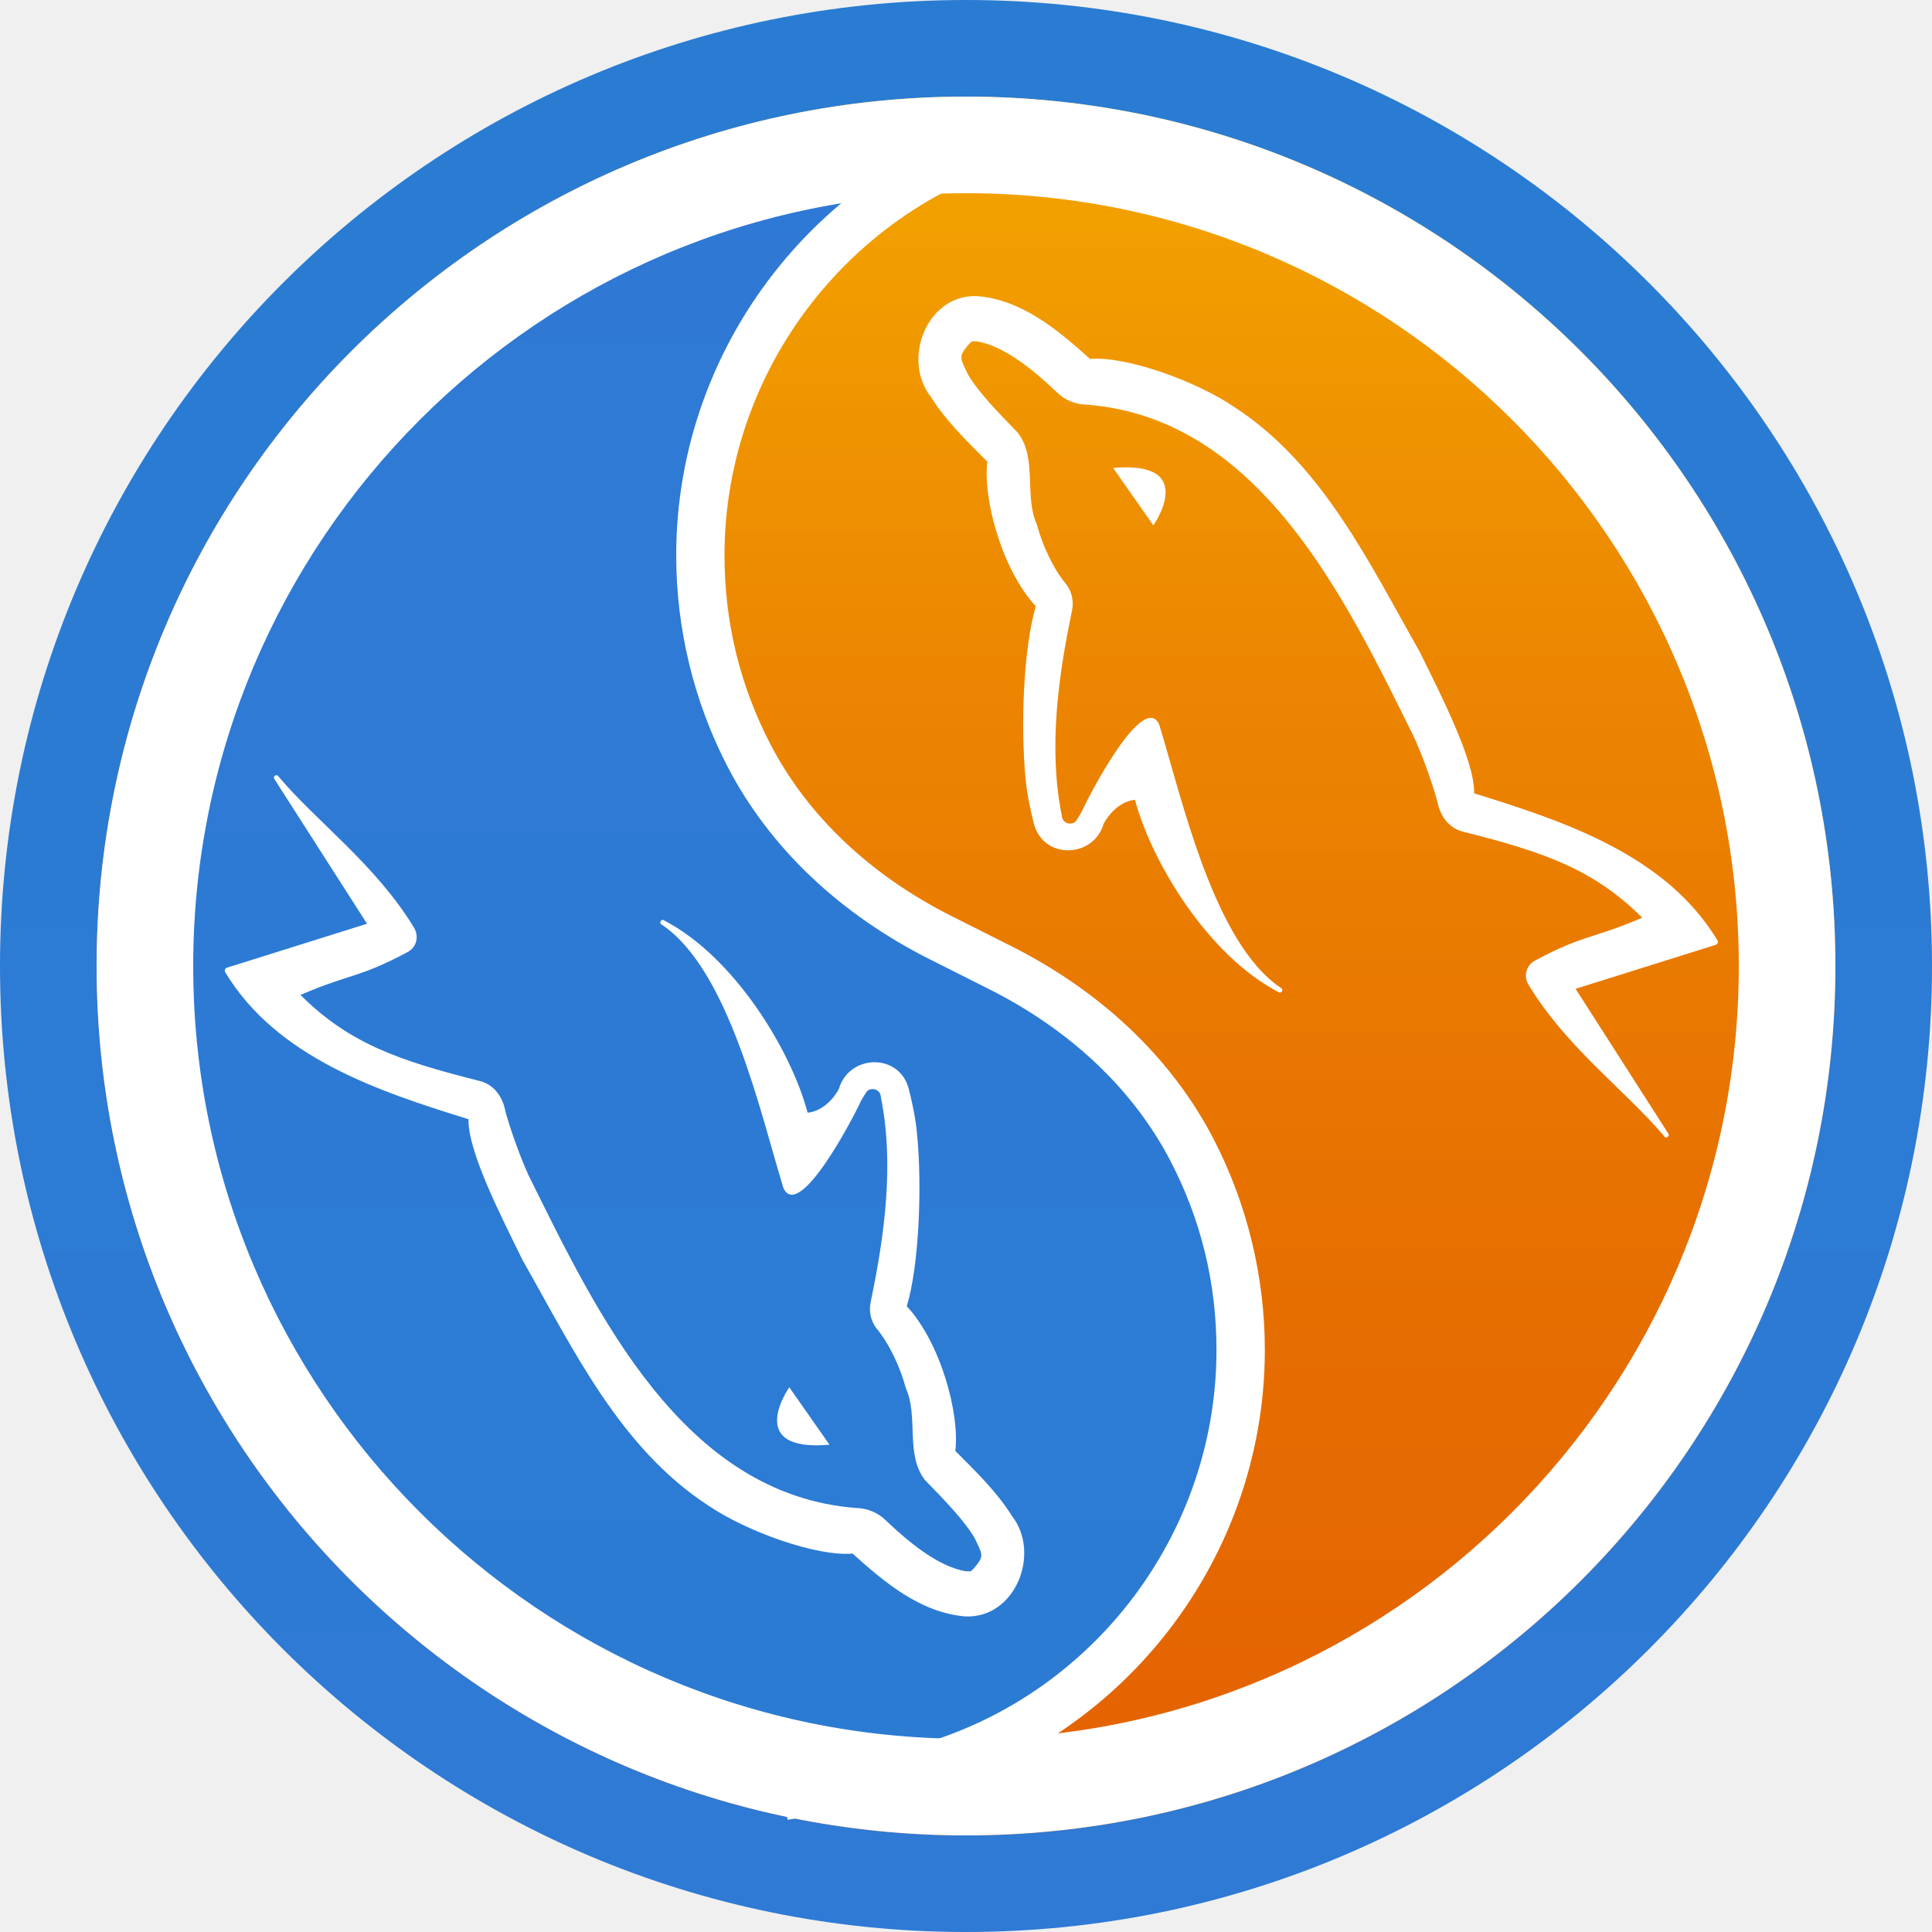
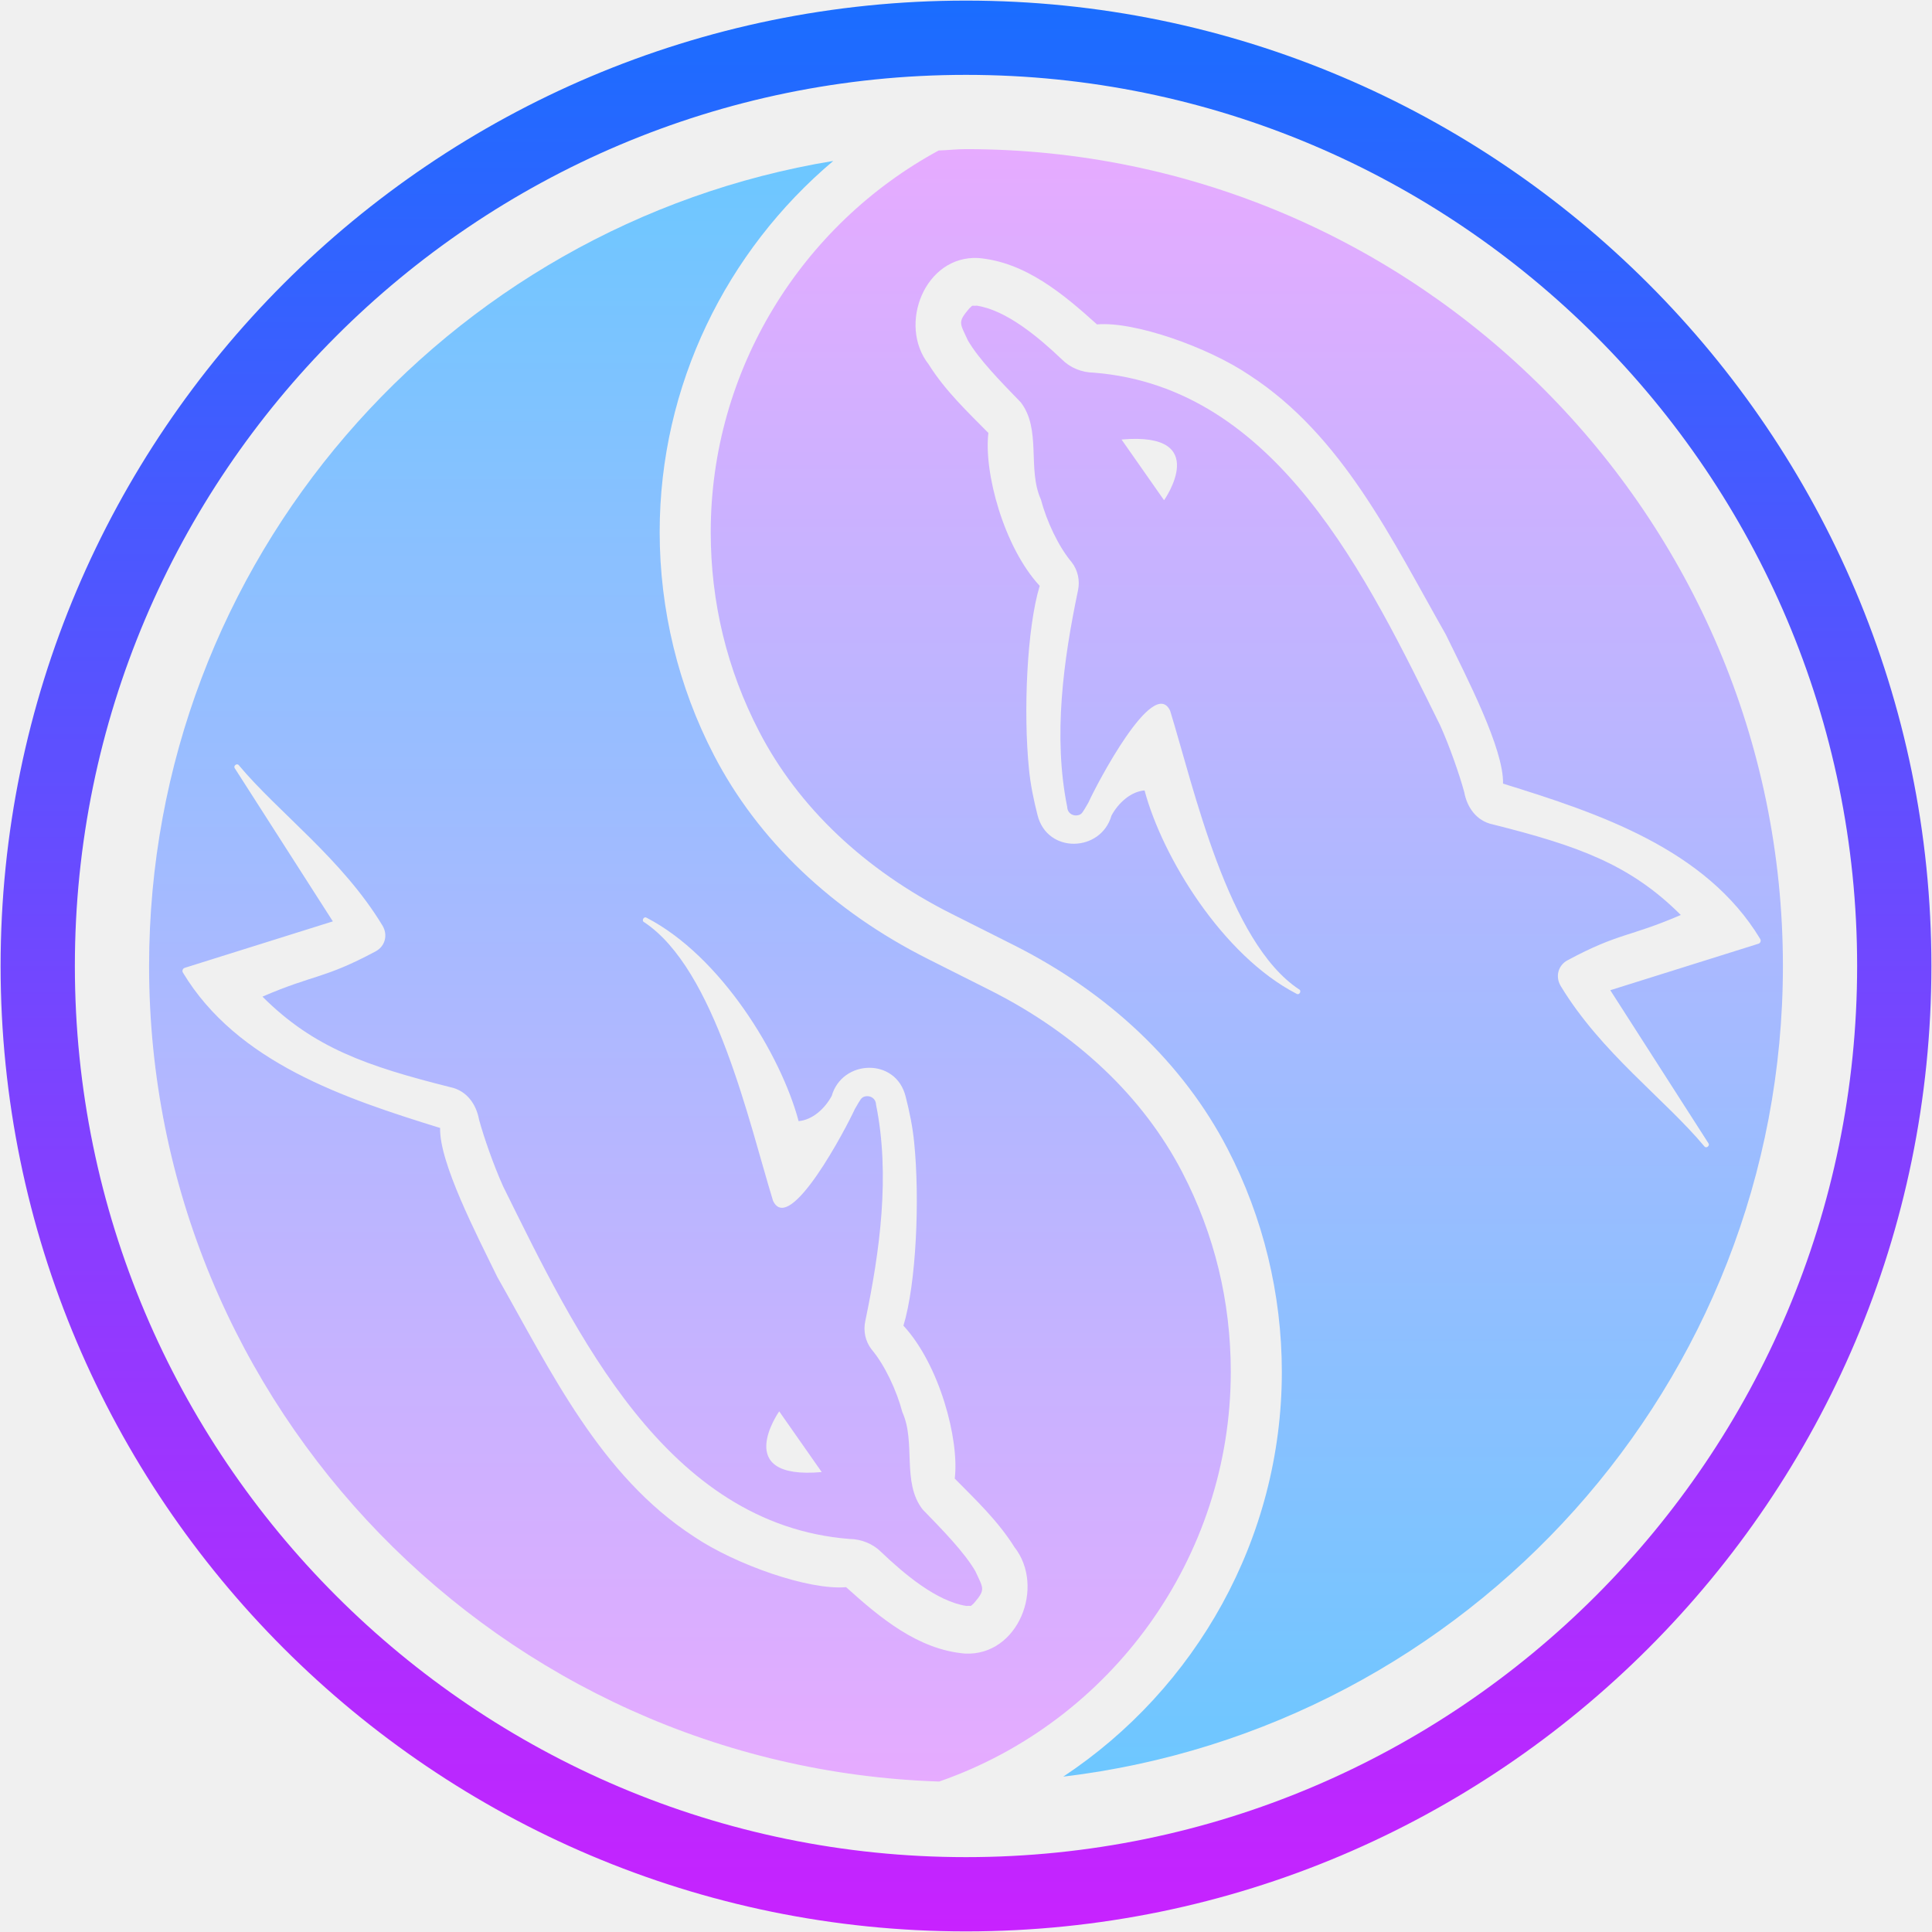
- <svg xmlns="http://www.w3.org/2000/svg" viewBox="0,0,256,256" width="96px" height="96px">
+ <svg xmlns="http://www.w3.org/2000/svg" viewBox="0,0,256,256" width="64px" height="64px">
  <defs>
-     <linearGradient x1="24" y1="57.314" x2="24" y2="2.533" gradientUnits="userSpaceOnUse" id="color-1">
-       <stop offset="0" stop-color="#3079d6" />
-       <stop offset="1" stop-color="#297cd2" />
+     <linearGradient x1="39.563" y1="10" x2="39.563" y2="53.832" gradientUnits="userSpaceOnUse" id="color-1">
+       <stop offset="0" stop-color="#e6abff" />
+       <stop offset="1" stop-color="#6dc7ff" />
    </linearGradient>
-     <linearGradient x1="24" y1="-6.334" x2="24" y2="52.748" gradientUnits="userSpaceOnUse" id="color-2">
-       <stop offset="0" stop-color="#fed100" />
-       <stop offset="0.033" stop-color="#fcca00" />
-       <stop offset="0.221" stop-color="#f3a400" />
-       <stop offset="0.408" stop-color="#ec8601" />
-       <stop offset="0.592" stop-color="#e77101" />
-       <stop offset="0.771" stop-color="#e46401" />
-       <stop offset="0.941" stop-color="#e36001" />
+     <linearGradient x1="24.565" y1="10.318" x2="24.565" y2="53.964" gradientUnits="userSpaceOnUse" id="color-2">
+       <stop offset="0" stop-color="#6dc7ff" />
+       <stop offset="1" stop-color="#e6abff" />
    </linearGradient>
-     <linearGradient x1="18.345" y1="2.124" x2="18.345" y2="55.652" gradientUnits="userSpaceOnUse" id="color-3">
-       <stop offset="0" stop-color="#3079d6" />
-       <stop offset="1" stop-color="#297cd2" />
+     <linearGradient x1="32" y1="6" x2="32" y2="58" gradientUnits="userSpaceOnUse" id="color-3">
+       <stop offset="0" stop-color="#1a6dff" />
+       <stop offset="1" stop-color="#c822ff" />
    </linearGradient>
  </defs>
-   <g transform="translate(-25.6,-25.6) scale(1.2,1.2)">
+   <g transform="translate(-29.44,-29.44) scale(1.23,1.23)">
    <g fill="none" fill-rule="nonzero" stroke="none" stroke-width="1" stroke-linecap="butt" stroke-linejoin="miter" stroke-miterlimit="10" stroke-dasharray="" stroke-dashoffset="0" font-family="none" font-weight="none" font-size="none" text-anchor="none" style="mix-blend-mode: normal">
-       <g transform="scale(5.33333,5.33333)">
-         <circle cx="24" cy="24" r="20" fill="url(#color-1)" />
-         <circle cx="24" cy="24" r="18" fill="url(#color-2)" />
-         <path d="M29.69,31.95c0,4.35 -3.09,7.98 -7.19,8.82l-0.55,0.1c-8.42,-1 -14.95,-8.17 -14.95,-16.87c0,-9.39 7.61,-17 17,-17c0.17,0 0.35,0 0.52,0.01c-3.5,1.23 -6.02,4.56 -6.02,8.49c0,1.49 0.36,2.9 1.01,4.14c0.86,1.66 2.3,2.94 3.97,3.78l1.22,0.61c1.67,0.84 3.12,2.12 3.98,3.78c0.64,1.24 1.01,2.65 1.01,4.14z" fill="url(#color-3)" />
-         <path d="M38.458,27.528c-0.776,-0.927 -2.018,-1.829 -2.809,-3.135c-0.111,-0.184 -0.053,-0.407 0.135,-0.507c1.015,-0.544 1.194,-0.445 2.216,-0.886c-1,-1 -2.037,-1.36 -3.681,-1.774c-0.322,-0.067 -0.507,-0.337 -0.561,-0.634c-0.088,-0.323 -0.275,-0.87 -0.471,-1.307c-1.421,-2.871 -3.192,-6.625 -6.786,-6.907c-0.237,-0.003 -0.463,-0.099 -0.62,-0.257c-0.453,-0.432 -1.087,-0.967 -1.67,-1.055c-0.115,0.011 -0.057,-0.028 -0.146,0.054c-0.233,0.273 -0.186,0.283 -0.026,0.63c0.216,0.369 0.628,0.791 1.033,1.208c0.411,0.531 0.126,1.308 0.396,1.904c0.111,0.423 0.344,0.923 0.603,1.229c0.125,0.161 0.163,0.365 0.124,0.55c-0.288,1.377 -0.491,2.862 -0.212,4.241c0.006,0.147 0.15,0.202 0.256,0.149c0.033,-0.026 0.032,-0.008 0.16,-0.233c0.157,-0.35 1.276,-2.491 1.601,-1.798c0.473,1.538 1.13,4.53 2.522,5.455c0.059,0.025 0.013,0.122 -0.045,0.089c-1.454,-0.751 -2.631,-2.682 -2.978,-3.984c-0.27,0.023 -0.512,0.242 -0.648,0.493c-0.205,0.719 -1.26,0.756 -1.449,-0.013c-0.076,-0.298 -0.138,-0.6 -0.167,-0.905c-0.111,-1.11 -0.041,-2.753 0.211,-3.582c-0.704,-0.76 -1.098,-2.227 -1.005,-2.995c-0.413,-0.418 -0.847,-0.829 -1.17,-1.344c-0.608,-0.774 -0.076,-2.132 0.967,-2.083c0.924,0.077 1.672,0.707 2.33,1.301c0.729,-0.065 2.173,0.444 2.982,0.991c1.834,1.191 2.799,3.236 3.847,5.078c0.409,0.836 1.142,2.25 1.123,2.924c1.866,0.578 3.975,1.277 5.039,3.046c0.019,0.035 0.001,0.08 -0.038,0.091l-2.9,0.91l1.921,3c0.033,0.05 -0.047,0.112 -0.084,0.056z" fill="#ffffff" />
-         <path d="M27.046,13.688l0.833,1.189c0,0.001 0.951,-1.347 -0.833,-1.189z" fill="#ffffff" />
-         <path d="M9.762,20.071c0.776,0.927 2.018,1.829 2.809,3.135c0.111,0.184 0.053,0.407 -0.135,0.507c-1.015,0.543 -1.193,0.444 -2.215,0.886c1,1 2.037,1.36 3.681,1.774c0.322,0.067 0.507,0.337 0.561,0.634c0.088,0.323 0.275,0.87 0.471,1.307c1.421,2.871 3.192,6.625 6.786,6.907c0.237,0.003 0.463,0.099 0.62,0.257c0.453,0.432 1.087,0.967 1.67,1.055c0.115,-0.011 0.057,0.028 0.146,-0.054c0.233,-0.273 0.186,-0.283 0.026,-0.63c-0.216,-0.369 -0.628,-0.791 -1.033,-1.208c-0.411,-0.531 -0.126,-1.308 -0.396,-1.904c-0.111,-0.423 -0.344,-0.923 -0.603,-1.229c-0.125,-0.161 -0.163,-0.365 -0.124,-0.55c0.288,-1.377 0.491,-2.862 0.212,-4.241c-0.006,-0.147 -0.15,-0.202 -0.256,-0.149c-0.033,0.026 -0.032,0.008 -0.16,0.233c-0.158,0.348 -1.277,2.49 -1.602,1.796c-0.473,-1.538 -1.13,-4.53 -2.522,-5.455c-0.059,-0.025 -0.013,-0.122 0.045,-0.089c1.454,0.751 2.631,2.682 2.978,3.984c0.27,-0.023 0.512,-0.242 0.648,-0.493c0.205,-0.719 1.26,-0.756 1.449,0.013c0.076,0.298 0.138,0.6 0.167,0.905c0.111,1.11 0.041,2.753 -0.211,3.582c0.704,0.76 1.098,2.227 1.005,2.995c0.413,0.418 0.847,0.829 1.17,1.344c0.608,0.774 0.076,2.132 -0.967,2.083c-0.924,-0.077 -1.672,-0.707 -2.33,-1.301c-0.729,0.065 -2.173,-0.444 -2.982,-0.991c-1.834,-1.191 -2.799,-3.236 -3.847,-5.078c-0.409,-0.836 -1.142,-2.25 -1.123,-2.924c-1.866,-0.578 -3.975,-1.277 -5.039,-3.046c-0.019,-0.035 -0.001,-0.08 0.038,-0.091l2.9,-0.91l-1.921,-3c-0.033,-0.048 0.047,-0.109 0.084,-0.054z" fill="#ffffff" />
-         <path d="M21.174,33.911l-0.833,-1.189c0.001,0 -0.951,1.348 0.833,1.189z" fill="#ffffff" />
-         <g fill="#ffffff">
-           <path d="M20.307,41.678l-0.181,-0.984l2.284,-0.419c3.922,-0.803 6.776,-4.305 6.776,-8.325c0,-1.379 -0.319,-2.693 -0.949,-3.907c-0.768,-1.48 -2.067,-2.713 -3.759,-3.564l-1.219,-0.613c-1.881,-0.945 -3.333,-2.328 -4.197,-3.996c-0.695,-1.341 -1.062,-2.851 -1.062,-4.37c0,-4.493 3.19,-8.407 7.586,-9.308l0.2,0.98c-3.932,0.806 -6.786,4.307 -6.786,8.328c0,1.379 0.319,2.693 0.95,3.907c0.768,1.481 2.067,2.713 3.759,3.564l1.219,0.613c1.881,0.945 3.332,2.328 4.197,3.996c0.694,1.339 1.062,2.849 1.062,4.368c0,4.493 -3.19,8.407 -7.586,9.308z" />
-         </g>
-         <path d="M24,8c8.822,0 16,7.178 16,16c0,8.822 -7.178,16 -16,16c-8.822,0 -16,-7.178 -16,-16c0,-8.822 7.178,-16 16,-16M24,6c-9.941,0 -18,8.059 -18,18c0,9.941 8.059,18 18,18c9.941,0 18,-8.059 18,-18c0,-9.941 -8.059,-18 -18,-18z" fill="#ffffff" />
+       <g transform="scale(4,4)">
+         <path d="M32,10c-0.249,0 -0.491,0.029 -0.737,0.037c-3.689,2.002 -6.138,5.913 -6.138,10.276c0,1.896 0.439,3.703 1.305,5.374c1.056,2.036 2.842,3.729 5.169,4.901l1.676,0.843c2.587,1.299 4.582,3.201 5.771,5.495c0.956,1.841 1.46,3.916 1.46,6.006c0,4.481 -2.313,8.534 -5.887,10.9c10.899,-1.301 19.382,-10.587 19.382,-21.831c0,-12.131 -9.87,-22.001 -22.001,-22.001zM51.996,36.775c0.045,0.069 -0.065,0.154 -0.115,0.077c-1.067,-1.275 -2.775,-2.515 -3.863,-4.311c-0.153,-0.253 -0.073,-0.56 0.186,-0.697c1.396,-0.748 1.642,-0.612 3.047,-1.218c-1.375,-1.375 -2.801,-1.87 -5.062,-2.439c-0.443,-0.092 -0.697,-0.463 -0.771,-0.872c-0.121,-0.444 -0.378,-1.196 -0.648,-1.797c-1.954,-3.948 -4.389,-9.11 -9.331,-9.498c-0.326,-0.004 -0.637,-0.136 -0.853,-0.353c-0.623,-0.594 -1.495,-1.33 -2.296,-1.451c-0.158,0.015 -0.078,-0.038 -0.201,0.074c-0.32,0.375 -0.256,0.389 -0.036,0.866c0.297,0.507 0.864,1.088 1.42,1.661c0.565,0.73 0.173,1.799 0.544,2.618c0.153,0.582 0.473,1.269 0.829,1.69c0.172,0.221 0.224,0.502 0.171,0.756c-0.396,1.893 -0.675,3.935 -0.292,5.832c0.008,0.202 0.206,0.278 0.352,0.205c0.045,-0.036 0.044,-0.011 0.22,-0.32c0.216,-0.481 1.755,-3.425 2.201,-2.472c0.65,2.115 1.554,6.229 3.468,7.501c0.081,0.034 0.018,0.168 -0.062,0.122c-1.999,-1.033 -3.618,-3.688 -4.095,-5.478c-0.371,0.032 -0.704,0.333 -0.891,0.678c-0.282,0.989 -1.733,1.04 -1.993,-0.018c-0.104,-0.41 -0.19,-0.825 -0.23,-1.244c-0.153,-1.526 -0.056,-3.786 0.29,-4.925c-0.968,-1.045 -1.51,-3.062 -1.382,-4.118c-0.568,-0.575 -1.165,-1.14 -1.609,-1.848c-0.836,-1.064 -0.105,-2.932 1.33,-2.864c1.271,0.106 2.299,0.972 3.204,1.789c1.002,-0.089 2.988,0.611 4.101,1.363c2.522,1.638 3.849,4.45 5.29,6.983c0.562,1.15 1.57,3.094 1.544,4.021c2.566,0.795 5.466,1.756 6.929,4.188c0.026,0.048 0.001,0.11 -0.052,0.125l-3.988,1.251zM37.334,19.456l-1.145,-1.635c2.453,-0.217 1.145,1.637 1.145,1.635z" fill="url(#color-1)" />
+         <path d="M37.826,37.558c-1.056,-2.035 -2.844,-3.729 -5.169,-4.901l-1.676,-0.843c-2.586,-1.299 -4.582,-3.201 -5.771,-5.495c-0.956,-1.841 -1.46,-3.918 -1.46,-6.006c0,-3.952 1.8,-7.571 4.675,-9.995c-10.433,1.716 -18.426,10.772 -18.426,21.683c0,11.887 9.484,21.579 21.279,21.963c4.622,-1.605 7.853,-6.021 7.853,-11.034c0,-1.896 -0.439,-3.703 -1.305,-5.372zM31.975,50.518c-1.271,-0.106 -2.299,-0.972 -3.204,-1.789c-1.002,0.089 -2.988,-0.611 -4.1,-1.363c-2.522,-1.638 -3.849,-4.45 -5.29,-6.983c-0.562,-1.15 -1.57,-3.094 -1.544,-4.021c-2.566,-0.795 -5.466,-1.756 -6.929,-4.188c-0.026,-0.048 -0.001,-0.11 0.052,-0.125l3.988,-1.251l-2.642,-4.125c-0.045,-0.066 0.065,-0.15 0.115,-0.074c1.067,1.275 2.775,2.515 3.863,4.311c0.153,0.253 0.073,0.56 -0.186,0.697c-1.396,0.747 -1.64,0.611 -3.046,1.218c1.375,1.375 2.801,1.87 5.062,2.439c0.443,0.092 0.697,0.463 0.771,0.872c0.121,0.444 0.378,1.196 0.648,1.797c1.954,3.948 4.389,9.11 9.331,9.498c0.326,0.004 0.637,0.136 0.853,0.353c0.623,0.594 1.495,1.33 2.296,1.451c0.158,-0.015 0.078,0.038 0.201,-0.074c0.32,-0.375 0.256,-0.389 0.036,-0.866c-0.297,-0.507 -0.863,-1.088 -1.42,-1.661c-0.565,-0.73 -0.173,-1.799 -0.544,-2.618c-0.153,-0.582 -0.473,-1.269 -0.829,-1.69c-0.172,-0.221 -0.224,-0.502 -0.171,-0.756c0.396,-1.893 0.675,-3.935 0.292,-5.832c-0.008,-0.202 -0.206,-0.278 -0.352,-0.205c-0.045,0.036 -0.044,0.011 -0.22,0.32c-0.217,0.479 -1.756,3.424 -2.203,2.47c-0.65,-2.115 -1.554,-6.229 -3.468,-7.501c-0.081,-0.034 -0.018,-0.168 0.062,-0.122c1.999,1.033 3.618,3.688 4.095,5.478c0.371,-0.032 0.704,-0.333 0.891,-0.678c0.282,-0.989 1.733,-1.04 1.992,0.018c0.105,0.41 0.19,0.825 0.23,1.244c0.153,1.526 0.056,3.786 -0.29,4.925c0.968,1.045 1.51,3.062 1.382,4.118c0.568,0.575 1.165,1.14 1.609,1.848c0.835,1.065 0.103,2.932 -1.331,2.865zM26.969,43.994l1.145,1.635c-2.453,0.219 -1.144,-1.635 -1.145,-1.635z" fill="url(#color-2)" />
+         <path d="M32,58c-14.337,0 -26,-11.663 -26,-26c0,-14.337 11.663,-26 26,-26c14.337,0 26,11.663 26,26c0,14.337 -11.663,26 -26,26zM32,8c-13.233,0 -24,10.767 -24,24c0,13.233 10.767,24 24,24c13.233,0 24,-10.767 24,-24c0,-13.233 -10.767,-24 -24,-24z" fill="url(#color-3)" />
      </g>
    </g>
  </g>
</svg>
